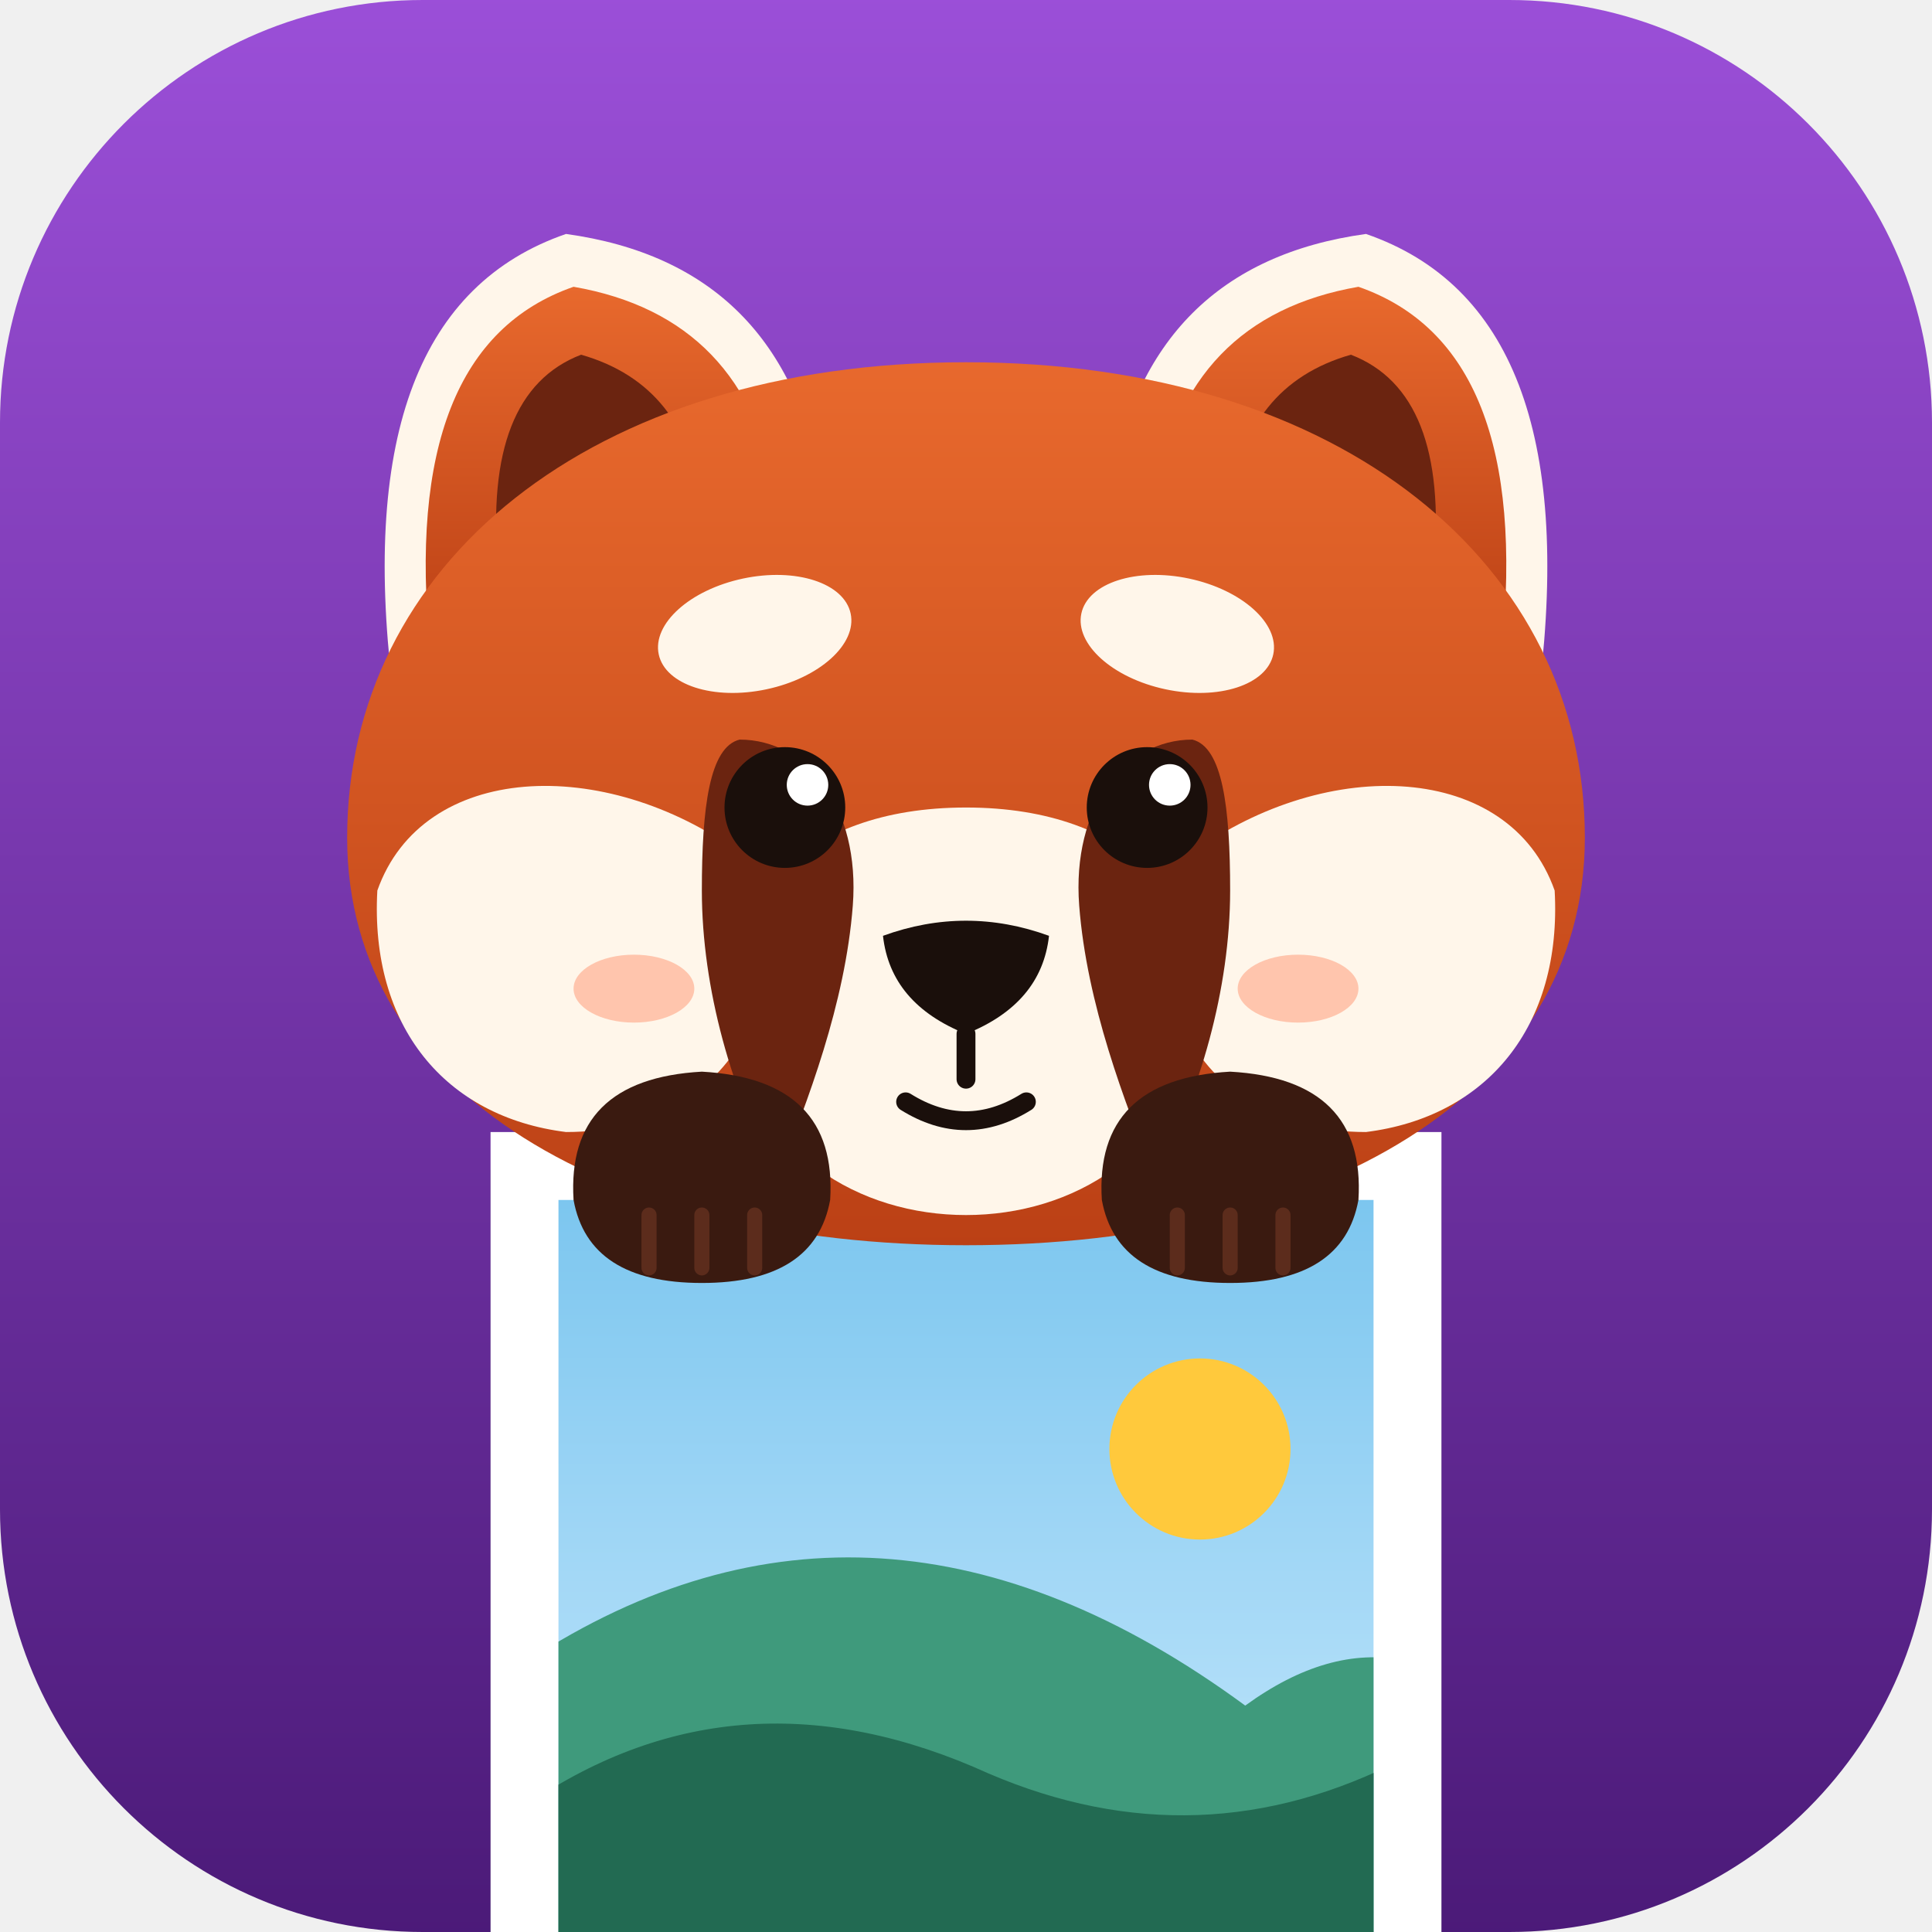
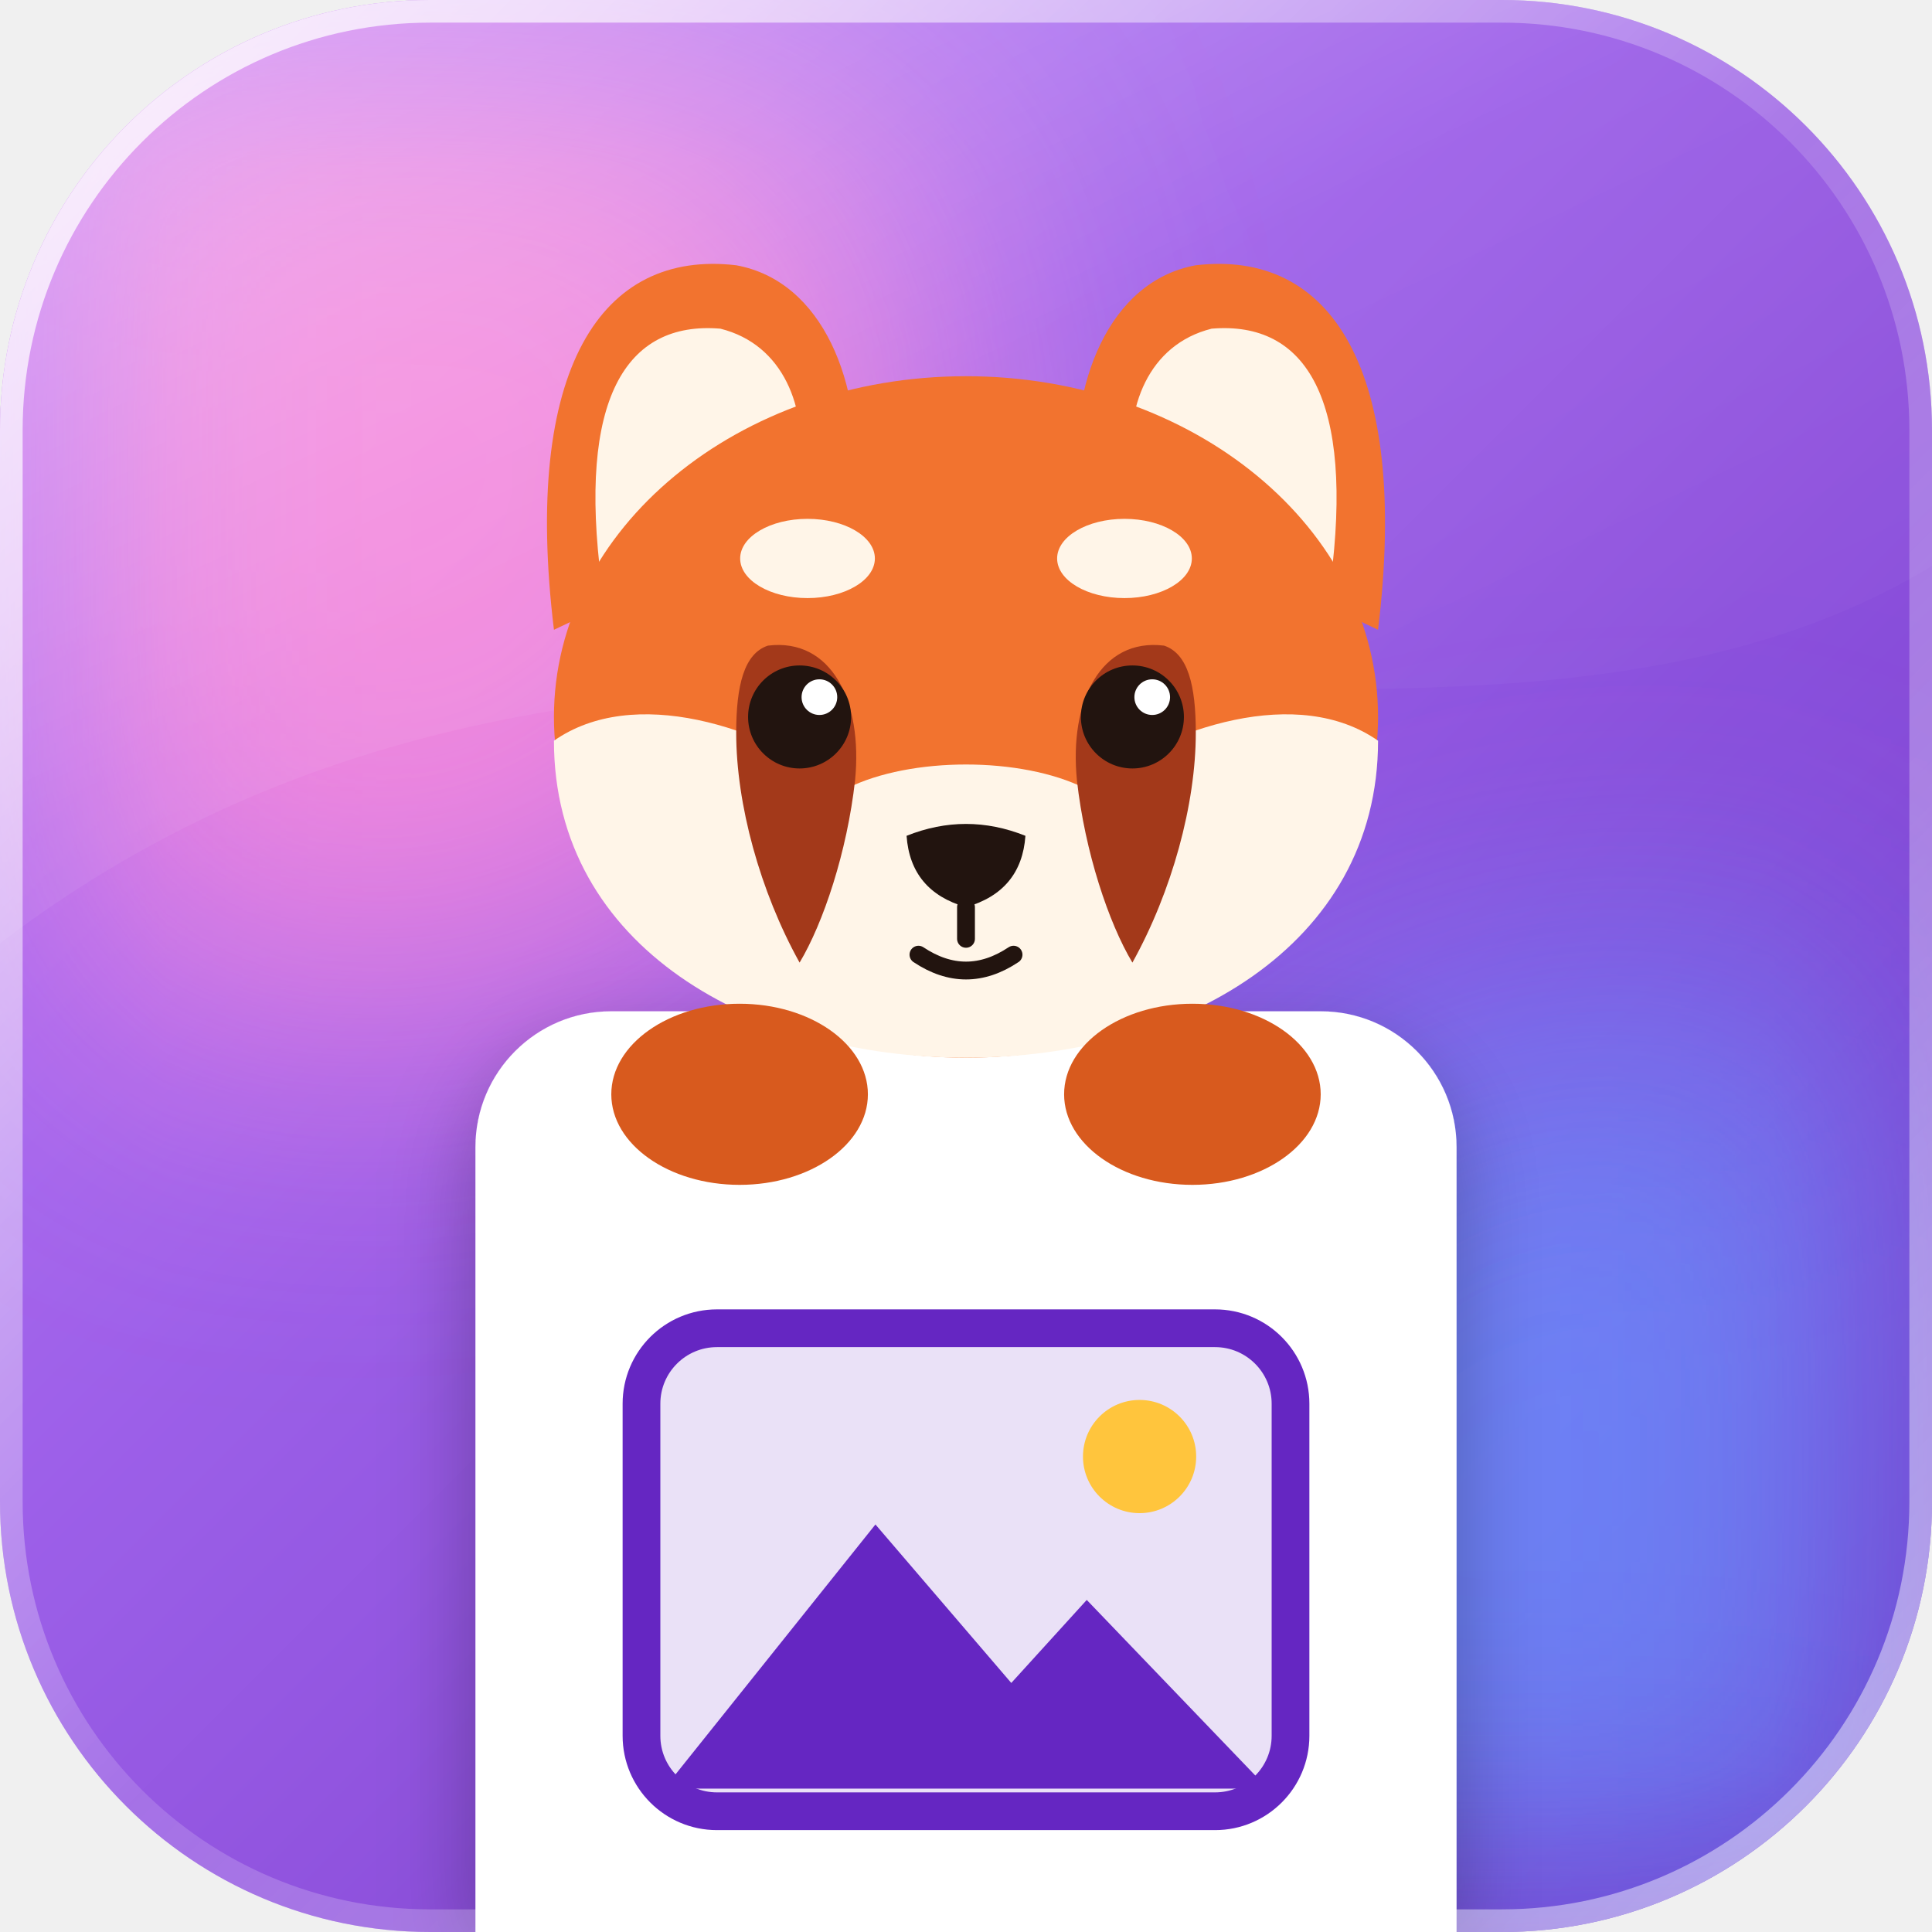
<svg xmlns="http://www.w3.org/2000/svg" viewBox="0 0 512 512">
  <defs>
-     <linearGradient id="bg" x1="0" y1="0" x2="0" y2="1">
-       <stop offset="0" stop-color="#9b4fd8" />
-       <stop offset="1" stop-color="#4b1a78" />
+     <linearGradient id="bg" x1="0" y1="0" x2="1" y2="1">
+       <stop offset="0" stop-color="#b673ff" />
+       <stop offset="1" stop-color="#6526c2" />
    </linearGradient>
-     <linearGradient id="fur" x1="0" y1="0" x2="0" y2="1">
-       <stop offset="0" stop-color="#e8692d" />
-       <stop offset="1" stop-color="#bb4015" />
-     </linearGradient>
-     <linearGradient id="sky" x1="0" y1="0" x2="0" y2="1">
-       <stop offset="0" stop-color="#7cc6ef" />
-       <stop offset="1" stop-color="#d6efff" />
+     <linearGradient id="gloss" x1="0" y1="0" x2="0" y2="1">
+       <stop offset="0" stop-color="#ffffff" stop-opacity="0.22" />
+       <stop offset="0.5" stop-color="#ffffff" stop-opacity="0" />
    </linearGradient>
    <clipPath id="tile">
-       <rect width="512" height="512" rx="112" />
+       <rect width="512" height="512" rx="114" />
    </clipPath>
-     <clipPath id="picture">
-       <rect x="148" y="318" width="216" height="230" />
-     </clipPath>
+     <filter id="shadow" x="-20%" y="-20%" width="140%" height="140%">
+       <feDropShadow dx="0" dy="10" stdDeviation="12" flood-color="#000000" flood-opacity="0.28" />
+     </filter>
+     <filter id="blur" x="-50%" y="-50%" width="200%" height="200%">
+       <feGaussianBlur stdDeviation="46" />
+     </filter>
+     <linearGradient id="sheen" x1="0" y1="0" x2="1" y2="1">
+       <stop offset="0" stop-color="#ffffff" stop-opacity="0.34" />
+       <stop offset="0.45" stop-color="#ffffff" stop-opacity="0.06" />
+       <stop offset="1" stop-color="#ffffff" stop-opacity="0" />
+     </linearGradient>
+     <linearGradient id="rim" x1="0" y1="0" x2="1" y2="1">
+       <stop offset="0" stop-color="#ffffff" stop-opacity="0.85" />
+       <stop offset="0.5" stop-color="#ffffff" stop-opacity="0.15" />
+       <stop offset="1" stop-color="#ffffff" stop-opacity="0.5" />
+     </linearGradient>
  </defs>
  <g clip-path="url(#tile)">
    <rect width="512" height="512" fill="url(#bg)" />
-     <path d="M130 300 H382 V540 H130 Z" transform="translate(0 10)" fill="#06171b" opacity="0.45" />
-     <path d="M130 300 H382 V540 H130 Z" fill="#ffffff" />
-     <g clip-path="url(#picture)">
-       <rect x="148" y="318" width="216" height="230" fill="url(#sky)" />
-       <circle cx="318" cy="384" r="24" fill="#ffc93c" />
-       <path d="M140 548 V440 Q232 380 330 452 Q352 436 372 440 V548 Z" fill="#3f9a7c" />
-       <path d="M140 548 V478 Q196 440 262 470 Q318 494 372 466 V548 Z" fill="#226a52" />
+     <g filter="url(#blur)">
+       <circle cx="96" cy="120" r="150" fill="#ff86d8" opacity="0.85" />
+       <circle cx="440" cy="430" r="170" fill="#5b8cff" opacity="0.75" />
    </g>
-     <g>
-       <path d="M104 182 Q92 82 150 62 Q208 70 218 130 Z" fill="#fff6ea" />
-       <path d="M114 172 Q106 92 152 76 Q198 84 206 132 Z" fill="url(#fur)" />
-       <path d="M132 150 Q128 104 154 94 Q182 102 186 134 Z" fill="#6b2410" />
+     <rect width="512" height="512" fill="#ffffff" opacity="0.07" />
+     <path d="M0 0 H512 V150 C380 230 170 120 0 250 Z" fill="url(#sheen)" />
+     <g filter="url(#shadow)">
+       <rect x="126" y="268" width="260" height="300" rx="36" fill="#ffffff" />
    </g>
-     <g transform="translate(512 0) scale(-1 1)">
-       <path d="M104 182 Q92 82 150 62 Q208 70 218 130 Z" fill="#fff6ea" />
-       <path d="M114 172 Q106 92 152 76 Q198 84 206 132 Z" fill="url(#fur)" />
-       <path d="M132 150 Q128 104 154 94 Q182 102 186 134 Z" fill="#6b2410" />
+     <rect x="170" y="352" width="172" height="128" rx="20" fill="#6526c2" opacity="0.14" />
+     <rect x="170" y="352" width="172" height="128" rx="20" fill="none" stroke="#6526c2" stroke-width="10" />
+     <circle cx="302" cy="386" r="15" fill="#ffc53d" />
+     <path d="M176 474 L232 404 L268 446 L288 424 L336 474 Z" fill="#6526c2" />
+     <g transform="translate(256 190) scale(1.05)">
+       <g>
+         <path d="M-104 -22 C-112 -88 -92 -118 -58 -114 C-36 -110 -26 -84 -28 -58 Z" fill="#f2732f" />
+         <path d="M-92 -34 C-98 -80 -86 -100 -62 -98 C-46 -94 -40 -78 -42 -62 Z" fill="#fff5e8" />
+       </g>
+       <g transform="scale(-1 1)">
+         <path d="M-104 -22 C-112 -88 -92 -118 -58 -114 C-36 -110 -26 -84 -28 -58 Z" fill="#f2732f" />
+         <path d="M-92 -34 C-98 -80 -86 -100 -62 -98 C-46 -94 -40 -78 -42 -62 Z" fill="#fff5e8" />
+       </g>
+       <ellipse cx="0" cy="0" rx="104" ry="86" fill="#f2732f" />
+       <path d="M-104 6 C-104 58 -54 86 0 86 C54 86 104 58 104 6 C84 -8 52 2 30 18 C14 10 -14 10 -30 18 C-52 2 -84 -8 -104 6 Z" fill="#fff5e8" />
+       <ellipse cx="-40" cy="-40" rx="17" ry="10" fill="#fff5e8" />
+       <ellipse cx="40" cy="-40" rx="17" ry="10" fill="#fff5e8" />
+       <path transform="scale(1 1)" d="M-50 -18 C-34 -20 -26 -4 -28 16 C-30 34 -36 52 -42 62 C-52 44 -58 22 -58 4 C-58 -8 -56 -16 -50 -18 Z" fill="#a3391a" />
+       <path transform="scale(-1 1)" d="M-50 -18 C-34 -20 -26 -4 -28 16 C-30 34 -36 52 -42 62 C-52 44 -58 22 -58 4 C-58 -8 -56 -16 -50 -18 Z" fill="#a3391a" />
+       <circle cx="-42" cy="0" r="13" fill="#22140f" />
+       <circle cx="42" cy="0" r="13" fill="#22140f" />
+       <circle cx="-37" cy="-5" r="4.5" fill="#fff" />
+       <circle cx="47" cy="-5" r="4.5" fill="#fff" />
+       <path d="M-15 30 Q0 24 15 30 Q14 44 0 48 Q-14 44 -15 30 Z" fill="#22140f" />
+       <path d="M0 48 V56 M-12 60 Q0 68 12 60" stroke="#22140f" stroke-width="4.5" fill="none" stroke-linecap="round" />
    </g>
-     <path d="M256 96 C356 96 420 150 420 222 C420 290 350 330 256 330 C162 330 92 290 92 222 C92 150 156 96 256 96 Z" fill="url(#fur)" />
-     <ellipse cx="200" cy="168" rx="26" ry="15" fill="#fff6ea" transform="rotate(-12 200 168)" />
-     <ellipse cx="312" cy="168" rx="26" ry="15" fill="#fff6ea" transform="rotate(12 312 168)" />
-     <path d="M100 236 C112 202 160 200 196 226 C214 258 196 300 150 300 C118 296 98 272 100 236 Z" fill="#fff6ea" />
-     <path d="M412 236 C400 202 352 200 316 226 C298 258 316 300 362 300 C394 296 414 272 412 236 Z" fill="#fff6ea" />
-     <path d="M256 214 C300 214 322 240 318 272 C312 306 284 322 256 322 C228 322 200 306 194 272 C190 240 212 214 256 214 Z" fill="#fff6ea" />
-     <path d="M196 196 C214 196 228 214 226 240 C224 266 214 292 206 312 C194 290 186 262 186 236 C186 214 188 198 196 196 Z" fill="#6b2410" />
-     <path d="M316 196 C298 196 284 214 286 240 C288 266 298 292 306 312 C318 290 326 262 326 236 C326 214 324 198 316 196 Z" fill="#6b2410" />
-     <circle cx="208" cy="214" r="16" fill="#1a0f0b" />
-     <circle cx="304" cy="214" r="16" fill="#1a0f0b" />
-     <circle cx="214" cy="208" r="5.5" fill="#ffffff" />
-     <circle cx="310" cy="208" r="5.5" fill="#ffffff" />
-     <ellipse cx="168" cy="262" rx="16" ry="9" fill="#ff9d7a" opacity="0.55" />
-     <ellipse cx="344" cy="262" rx="16" ry="9" fill="#ff9d7a" opacity="0.55" />
-     <path d="M234 248 Q256 240 278 248 Q276 266 256 274 Q236 266 234 248 Z" fill="#1a0f0b" />
-     <path d="M256 274 V286 M240 292 Q256 302 272 292" stroke="#1a0f0b" stroke-width="5" fill="none" stroke-linecap="round" />
-     <path d="M152 318 Q150 286 186 284 Q222 286 220 318 Q216 340 186 340 Q156 340 152 318 Z" fill="#3a1a10" />
-     <path d="M172 322 V336" stroke="#5c2c1c" stroke-width="4" stroke-linecap="round" />
-     <path d="M186 322 V336" stroke="#5c2c1c" stroke-width="4" stroke-linecap="round" />
-     <path d="M200 322 V336" stroke="#5c2c1c" stroke-width="4" stroke-linecap="round" />
-     <path d="M292 318 Q290 286 326 284 Q362 286 360 318 Q356 340 326 340 Q296 340 292 318 Z" fill="#3a1a10" />
-     <path d="M312 322 V336" stroke="#5c2c1c" stroke-width="4" stroke-linecap="round" />
-     <path d="M326 322 V336" stroke="#5c2c1c" stroke-width="4" stroke-linecap="round" />
-     <path d="M340 322 V336" stroke="#5c2c1c" stroke-width="4" stroke-linecap="round" />
+     <ellipse cx="196" cy="290" rx="34" ry="24" fill="#d85a1e" />
+     <ellipse cx="316" cy="290" rx="34" ry="24" fill="#d85a1e" />
+     <rect x="3.0" y="3.0" width="506" height="506" rx="111.0" fill="none" stroke="url(#rim)" stroke-width="6" />
  </g>
</svg>
